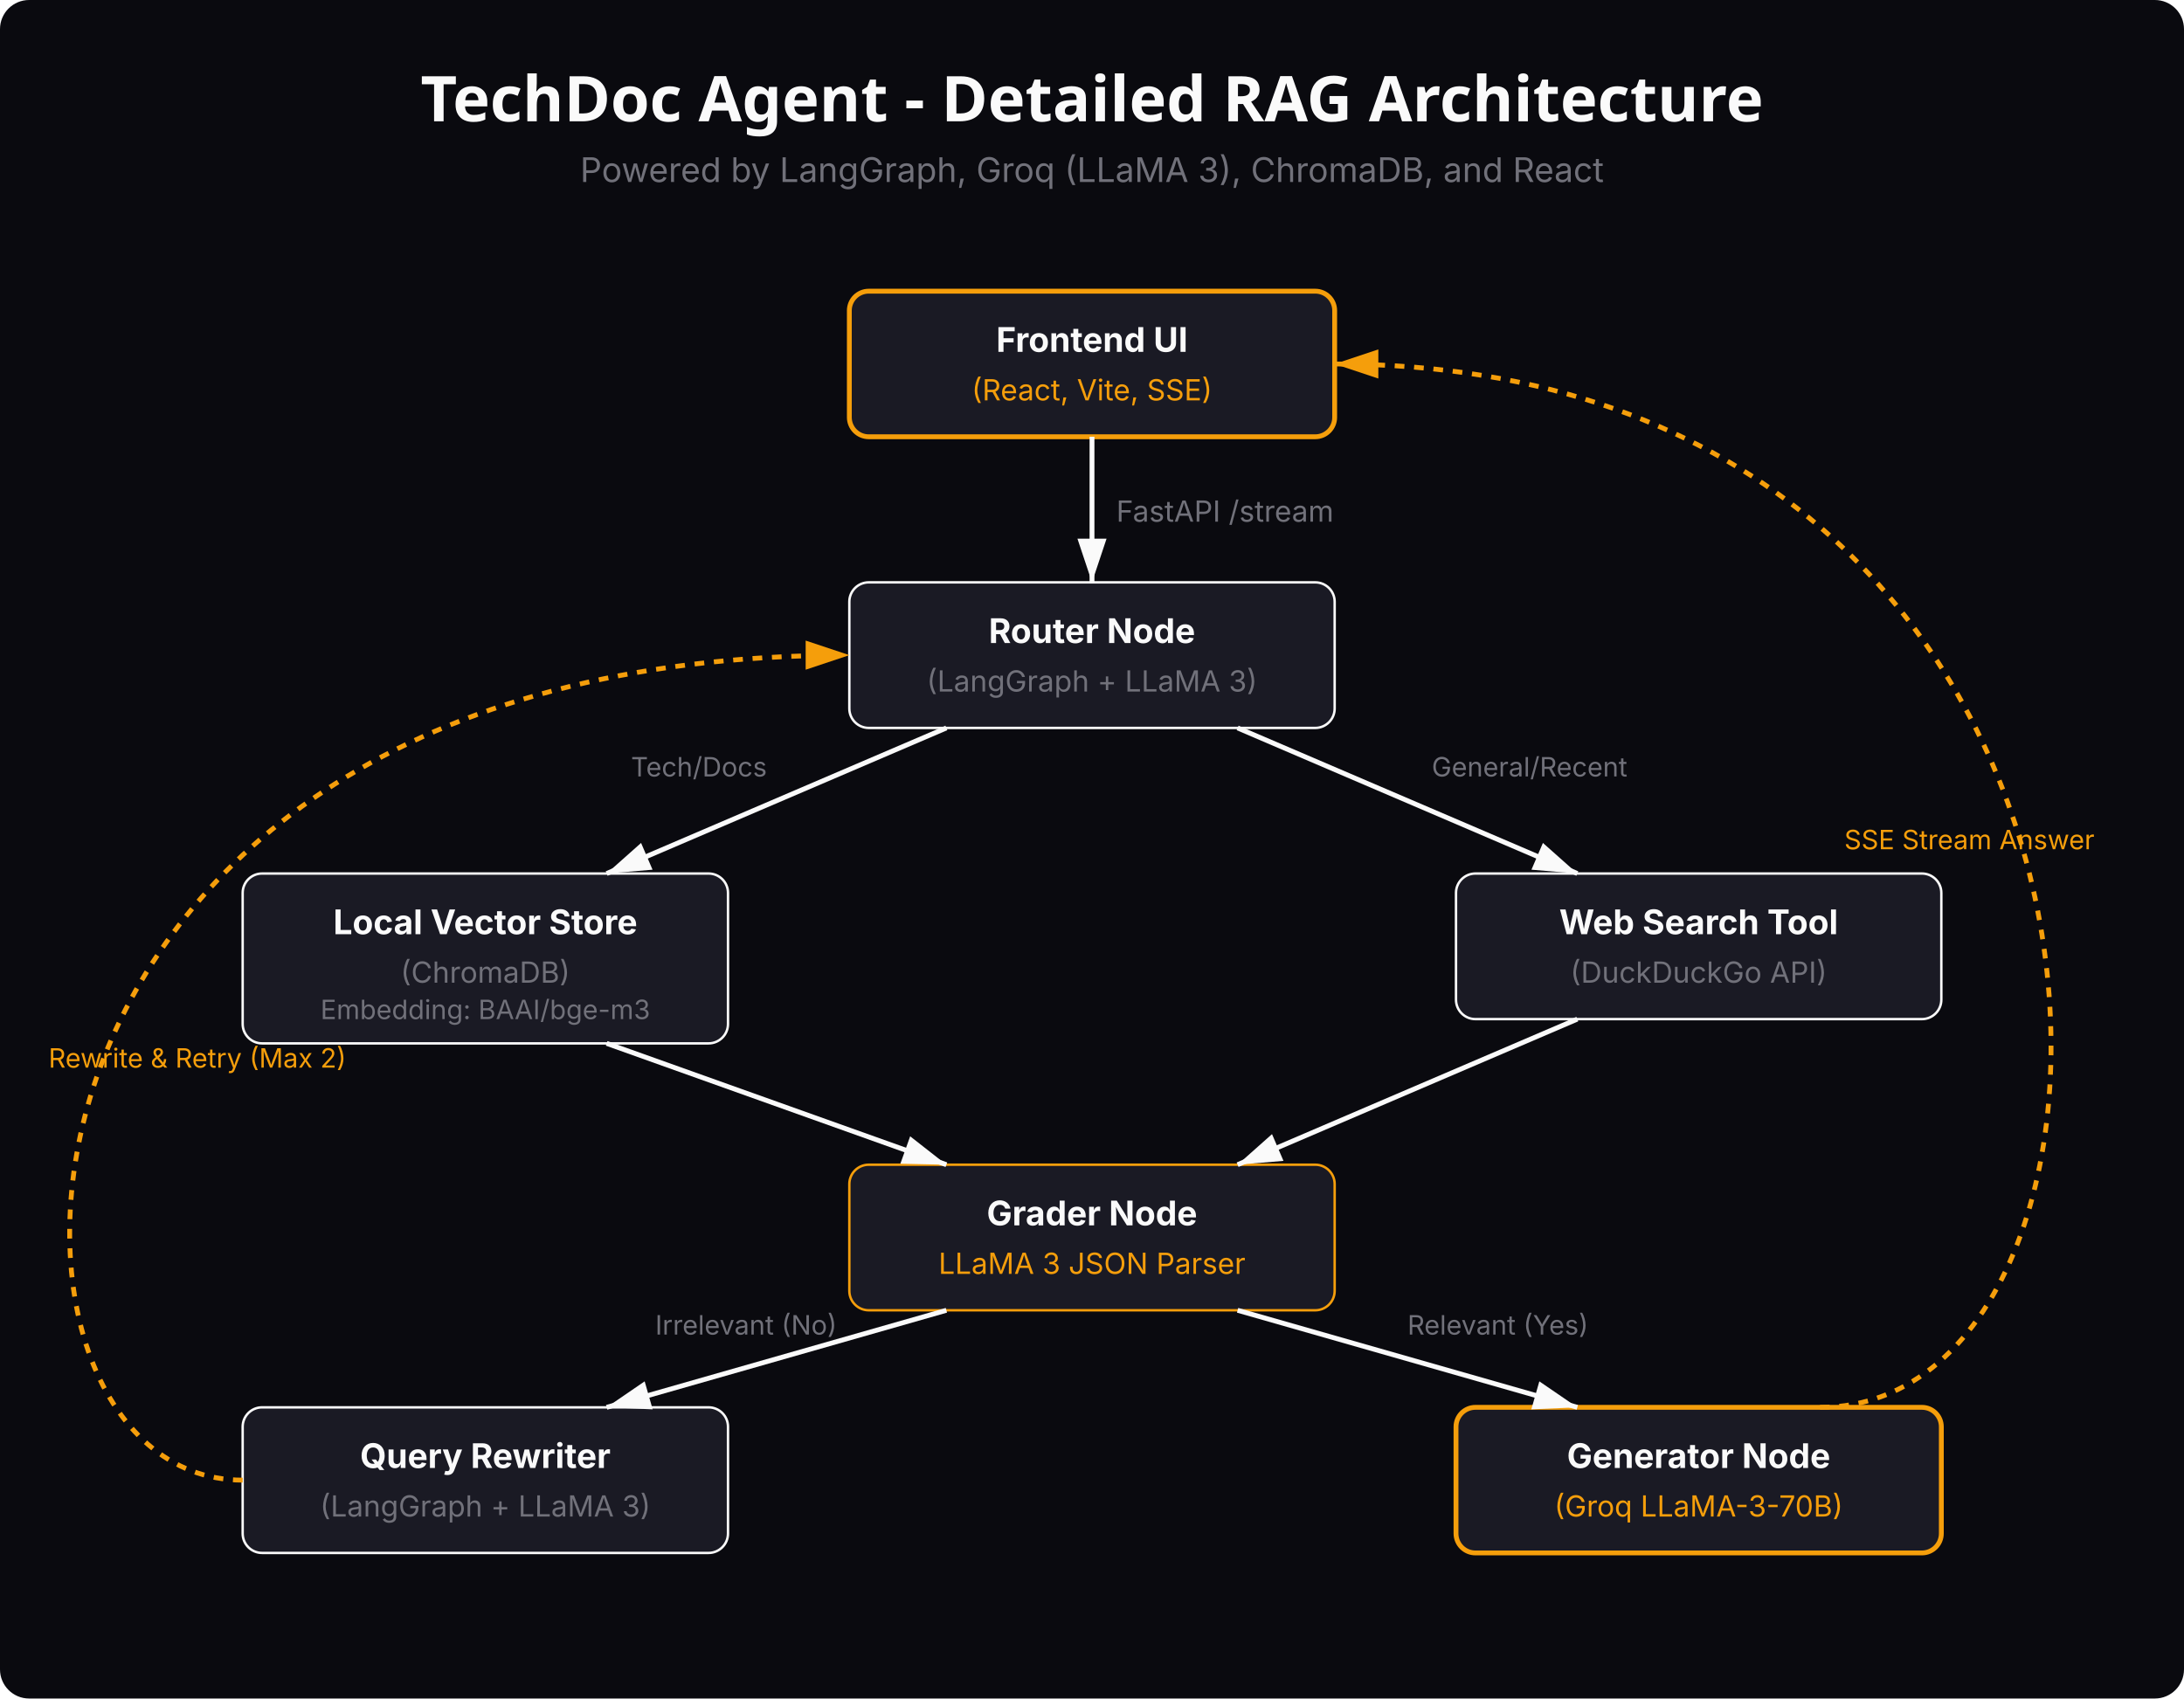
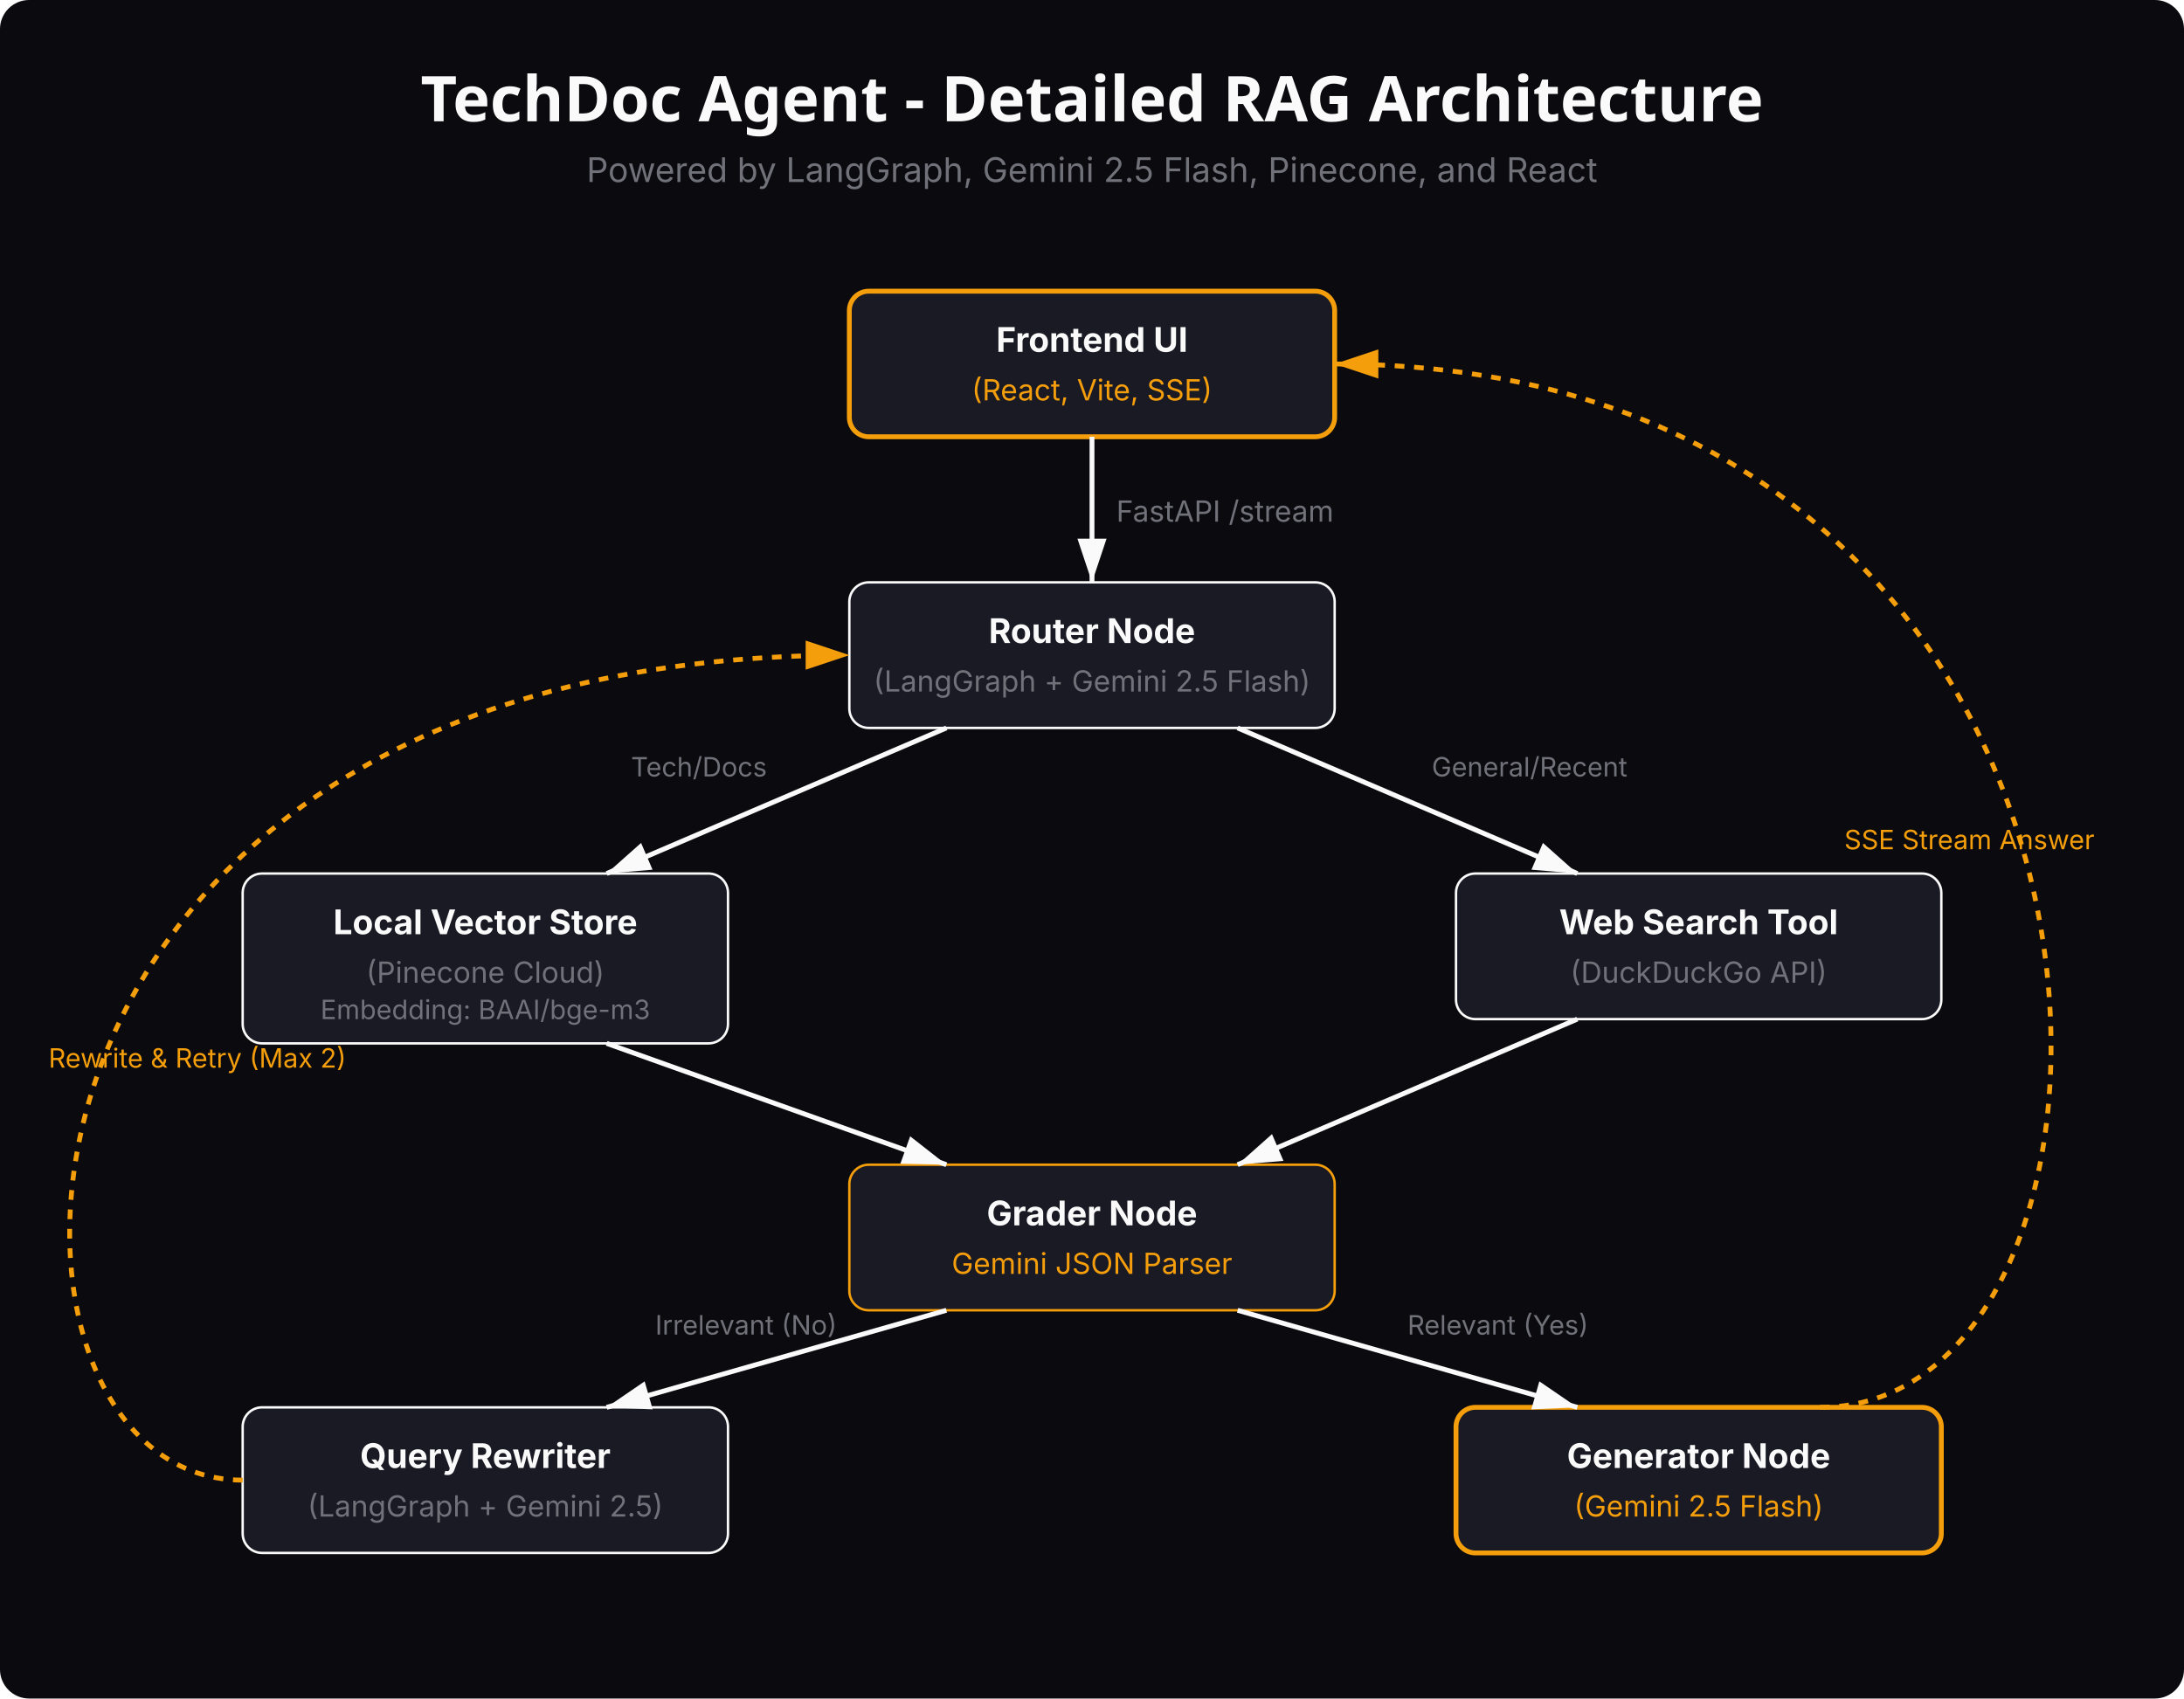
<svg xmlns="http://www.w3.org/2000/svg" width="900" height="700">
  <rect width="900" height="700" fill="#0A0A0F" rx="12" />
  <text x="450" y="50" font-family="Space Grotesk, system-ui, sans-serif" font-size="26" font-weight="bold" fill="#FAFAFA" text-anchor="middle">TechDoc Agent - Detailed RAG Architecture</text>
-   <text x="450" y="75" font-family="Inter, system-ui, sans-serif" font-size="14" fill="#71717A" text-anchor="middle">Powered by LangGraph, Groq (LLaMA 3), ChromaDB, and React</text>
+   <text x="450" y="75" font-family="Inter, system-ui, sans-serif" font-size="14" fill="#71717A" text-anchor="middle">Powered by LangGraph, Gemini 2.5 Flash, Pinecone, and React</text>
  <g transform="translate(350, 120)">
    <rect width="200" height="60" fill="#1A1A24" stroke="#F59E0B" stroke-width="2" rx="8" />
    <text x="100" y="25" font-family="Inter, system-ui, sans-serif" font-size="14" font-weight="bold" fill="#FAFAFA" text-anchor="middle">Frontend UI</text>
    <text x="100" y="45" font-family="Inter, system-ui, sans-serif" font-size="12" fill="#F59E0B" text-anchor="middle">(React, Vite, SSE)</text>
  </g>
  <g transform="translate(350, 240)">
    <rect width="200" height="60" fill="#1A1A24" stroke="#FAFAFA" stroke-width="1" rx="8" />
    <text x="100" y="25" font-family="Inter, system-ui, sans-serif" font-size="14" font-weight="bold" fill="#FAFAFA" text-anchor="middle">Router Node</text>
-     <text x="100" y="45" font-family="Inter, system-ui, sans-serif" font-size="12" fill="#71717A" text-anchor="middle">(LangGraph + LLaMA 3)</text>
+     <text x="100" y="45" font-family="Inter, system-ui, sans-serif" font-size="12" fill="#71717A" text-anchor="middle">(LangGraph + Gemini 2.5 Flash)</text>
  </g>
  <g transform="translate(100, 360)">
    <rect width="200" height="70" fill="#1A1A24" stroke="#FAFAFA" stroke-width="1" rx="8" />
    <text x="100" y="25" font-family="Inter, system-ui, sans-serif" font-size="14" font-weight="bold" fill="#FAFAFA" text-anchor="middle">Local Vector Store</text>
-     <text x="100" y="45" font-family="Inter, system-ui, sans-serif" font-size="12" fill="#71717A" text-anchor="middle">(ChromaDB)</text>
+     <text x="100" y="45" font-family="Inter, system-ui, sans-serif" font-size="12" fill="#71717A" text-anchor="middle">(Pinecone Cloud)</text>
    <text x="100" y="60" font-family="Inter, system-ui, sans-serif" font-size="11" fill="#71717A" text-anchor="middle">Embedding: BAAI/bge-m3</text>
  </g>
  <g transform="translate(600, 360)">
    <rect width="200" height="60" fill="#1A1A24" stroke="#FAFAFA" stroke-width="1" rx="8" />
    <text x="100" y="25" font-family="Inter, system-ui, sans-serif" font-size="14" font-weight="bold" fill="#FAFAFA" text-anchor="middle">Web Search Tool</text>
    <text x="100" y="45" font-family="Inter, system-ui, sans-serif" font-size="12" fill="#71717A" text-anchor="middle">(DuckDuckGo API)</text>
  </g>
  <g transform="translate(350, 480)">
    <rect width="200" height="60" fill="#1A1A24" stroke="#F59E0B" stroke-width="1" rx="8" />
    <text x="100" y="25" font-family="Inter, system-ui, sans-serif" font-size="14" font-weight="bold" fill="#FAFAFA" text-anchor="middle">Grader Node</text>
-     <text x="100" y="45" font-family="Inter, system-ui, sans-serif" font-size="12" fill="#F59E0B" text-anchor="middle">LLaMA 3 JSON Parser</text>
+     <text x="100" y="45" font-family="Inter, system-ui, sans-serif" font-size="12" fill="#F59E0B" text-anchor="middle">Gemini JSON Parser</text>
  </g>
  <g transform="translate(100, 580)">
    <rect width="200" height="60" fill="#1A1A24" stroke="#FAFAFA" stroke-width="1" rx="8" />
    <text x="100" y="25" font-family="Inter, system-ui, sans-serif" font-size="14" font-weight="bold" fill="#FAFAFA" text-anchor="middle">Query Rewriter</text>
-     <text x="100" y="45" font-family="Inter, system-ui, sans-serif" font-size="12" fill="#71717A" text-anchor="middle">(LangGraph + LLaMA 3)</text>
+     <text x="100" y="45" font-family="Inter, system-ui, sans-serif" font-size="12" fill="#71717A" text-anchor="middle">(LangGraph + Gemini 2.5)</text>
  </g>
  <g transform="translate(600, 580)">
    <rect width="200" height="60" fill="#1A1A24" stroke="#F59E0B" stroke-width="2" rx="8" />
    <text x="100" y="25" font-family="Inter, system-ui, sans-serif" font-size="14" font-weight="bold" fill="#FAFAFA" text-anchor="middle">Generator Node</text>
-     <text x="100" y="45" font-family="Inter, system-ui, sans-serif" font-size="12" fill="#F59E0B" text-anchor="middle">(Groq LLaMA-3-70B)</text>
+     <text x="100" y="45" font-family="Inter, system-ui, sans-serif" font-size="12" fill="#F59E0B" text-anchor="middle">(Gemini 2.5 Flash)</text>
  </g>
  <path d="M450 180 L450 240" stroke="#FAFAFA" stroke-width="2" marker-end="url(#arrow)" />
  <text x="460" y="215" font-family="Inter, system-ui, sans-serif" font-size="12" fill="#71717A">FastAPI /stream</text>
  <path d="M390 300 L250 360" stroke="#FAFAFA" stroke-width="2" marker-end="url(#arrow)" />
  <text x="260" y="320" font-family="Inter, system-ui, sans-serif" font-size="11" fill="#71717A">Tech/Docs</text>
  <path d="M510 300 L650 360" stroke="#FAFAFA" stroke-width="2" marker-end="url(#arrow)" />
  <text x="590" y="320" font-family="Inter, system-ui, sans-serif" font-size="11" fill="#71717A">General/Recent</text>
  <path d="M250 430 L390 480" stroke="#FAFAFA" stroke-width="2" marker-end="url(#arrow)" />
  <path d="M650 420 L510 480" stroke="#FAFAFA" stroke-width="2" marker-end="url(#arrow)" />
  <path d="M510 540 L650 580" stroke="#FAFAFA" stroke-width="2" marker-end="url(#arrow)" />
  <text x="580" y="550" font-family="Inter, system-ui, sans-serif" font-size="11" fill="#71717A">Relevant (Yes)</text>
  <path d="M390 540 L250 580" stroke="#FAFAFA" stroke-width="2" marker-end="url(#arrow)" />
  <text x="270" y="550" font-family="Inter, system-ui, sans-serif" font-size="11" fill="#71717A">Irrelevant (No)</text>
  <path d="M100 610 C -20 610, -20 270, 350 270" fill="none" stroke="#F59E0B" stroke-width="2" stroke-dasharray="4" marker-end="url(#arrow_amber)" />
  <text x="20" y="440" font-family="Inter, system-ui, sans-serif" font-size="11" fill="#F59E0B">Rewrite &amp; Retry (Max 2)</text>
  <path d="M750 580 C 900 580, 900 150, 550 150" fill="none" stroke="#F59E0B" stroke-width="2" stroke-dasharray="4" marker-end="url(#arrow_amber)" />
  <text x="760" y="350" font-family="Inter, system-ui, sans-serif" font-size="11" fill="#F59E0B">SSE Stream Answer</text>
  <defs>
    <marker id="arrow" markerWidth="10" markerHeight="10" refX="9" refY="3" orient="auto" markerUnits="strokeWidth">
      <path d="M0,0 L0,6 L9,3 z" fill="#FAFAFA" />
    </marker>
    <marker id="arrow_amber" markerWidth="10" markerHeight="10" refX="9" refY="3" orient="auto" markerUnits="strokeWidth">
      <path d="M0,0 L0,6 L9,3 z" fill="#F59E0B" />
    </marker>
  </defs>
</svg>
